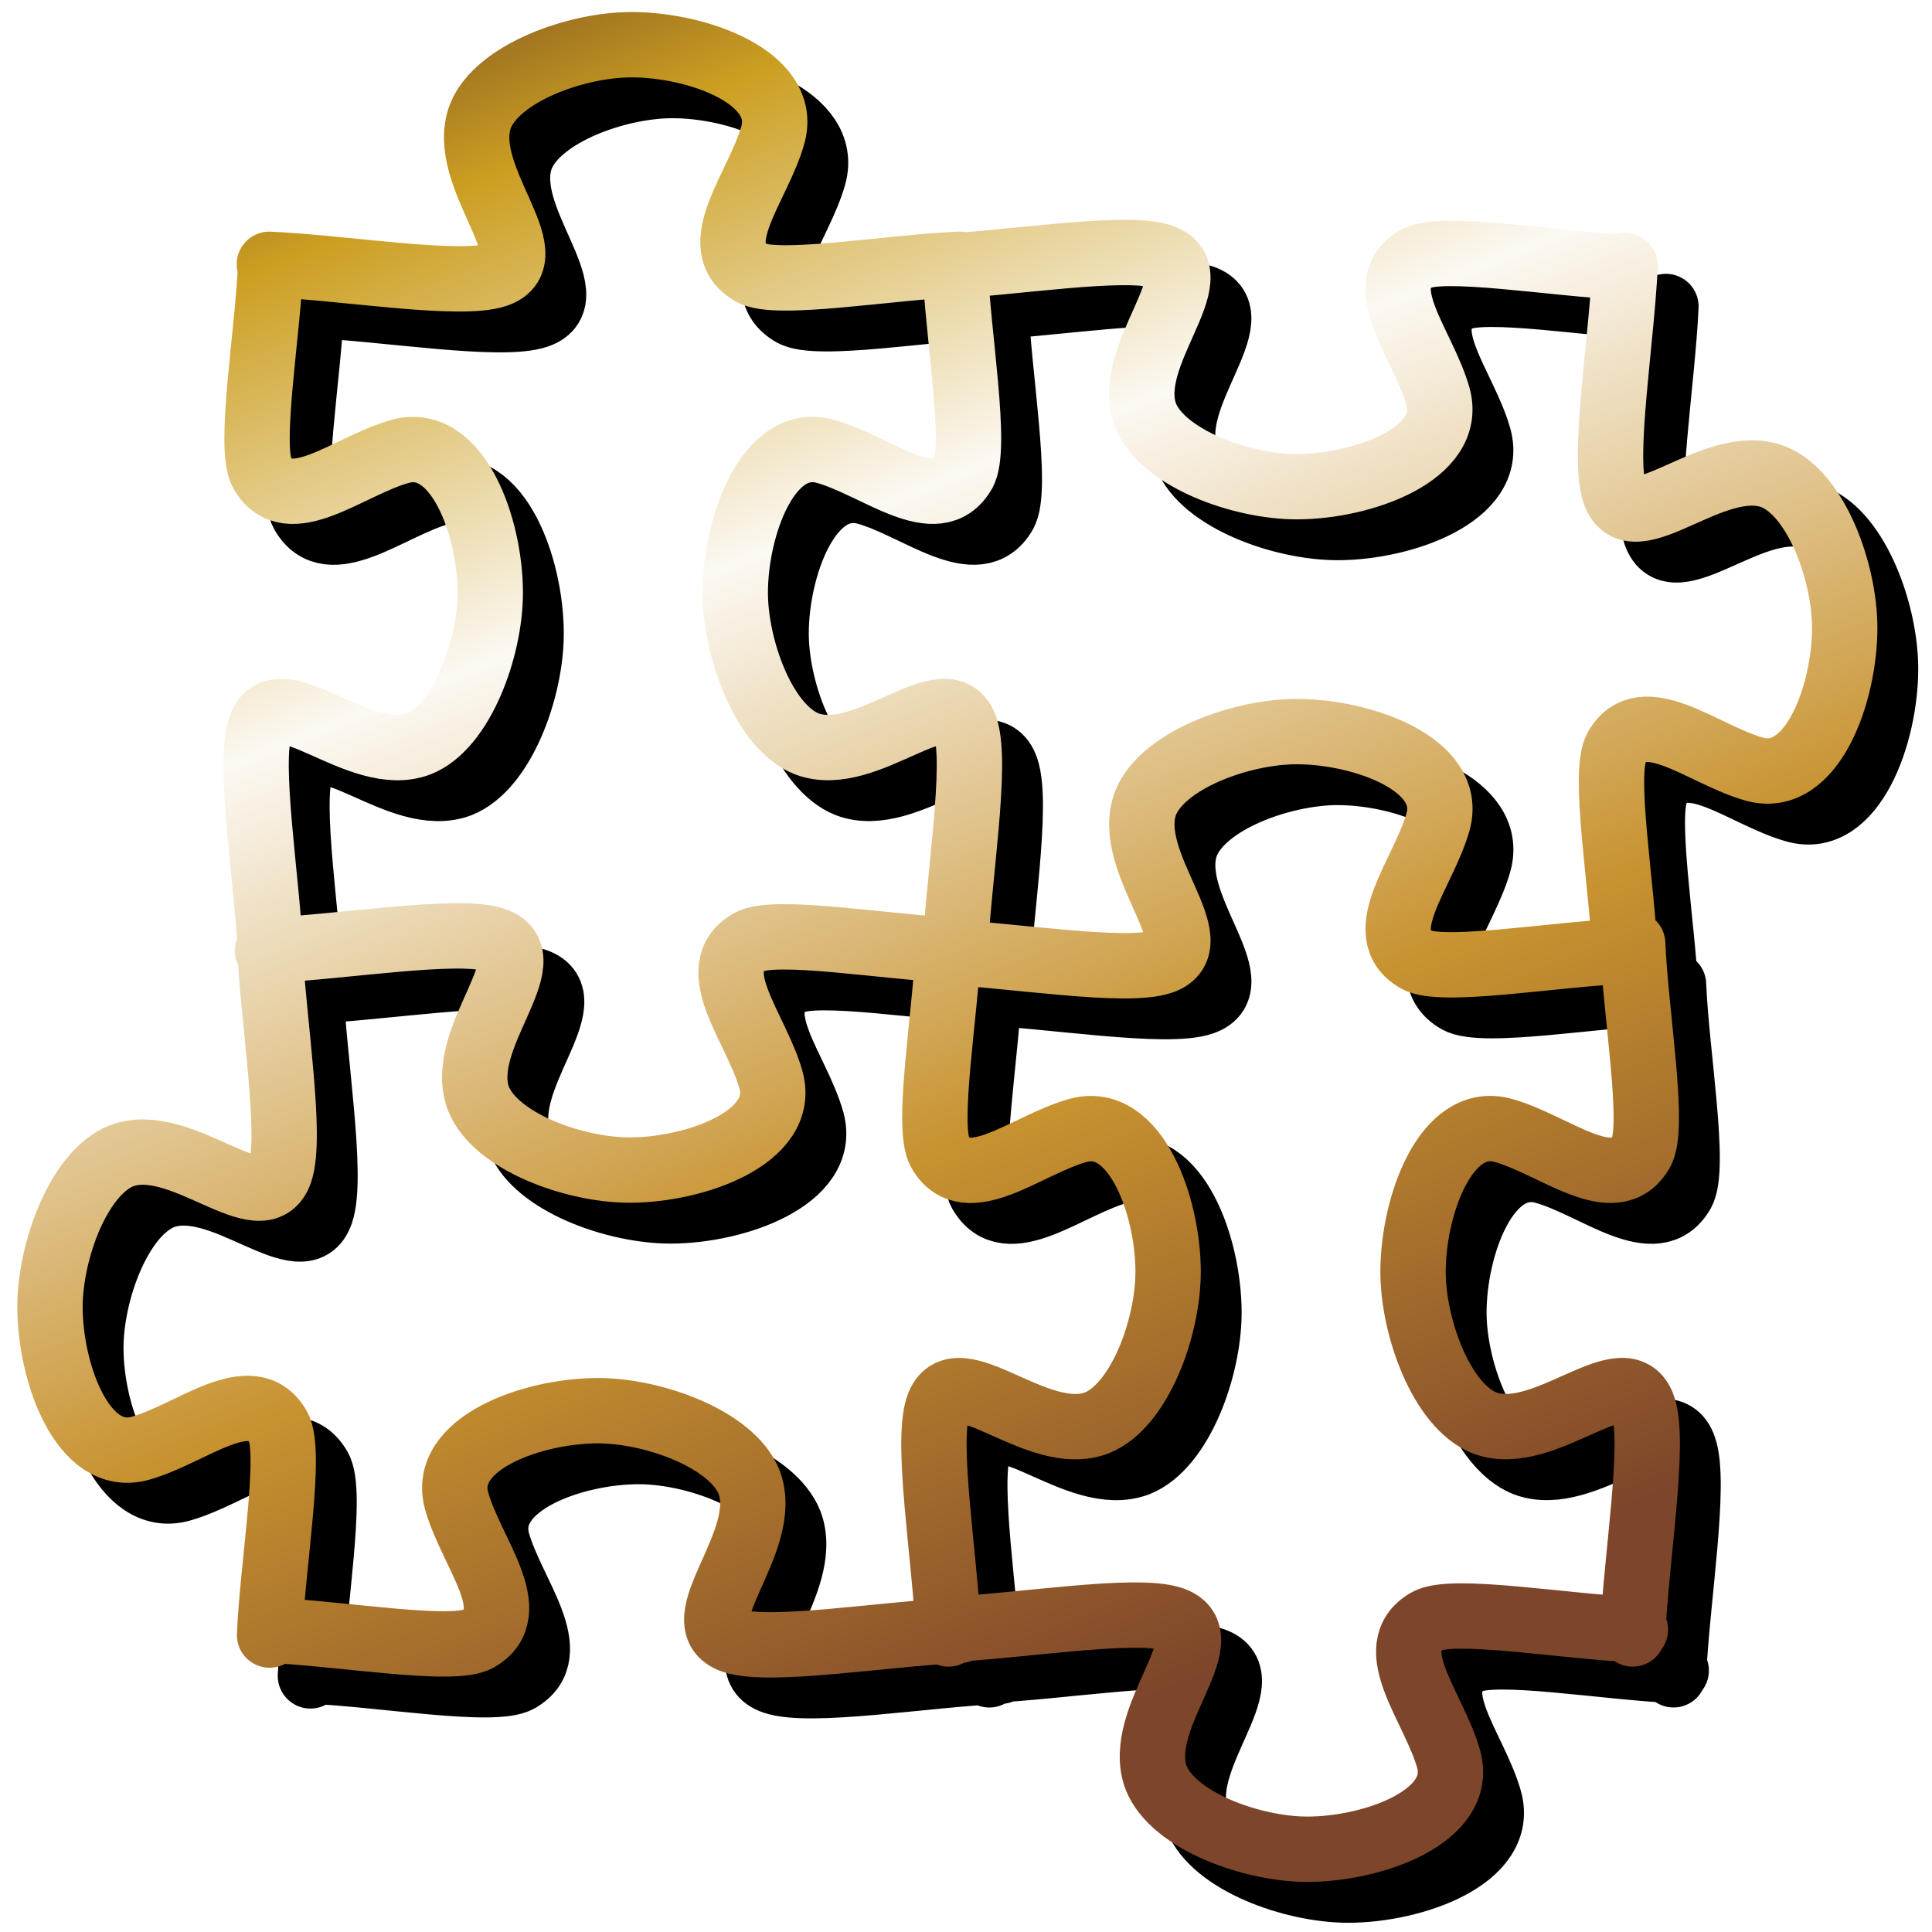
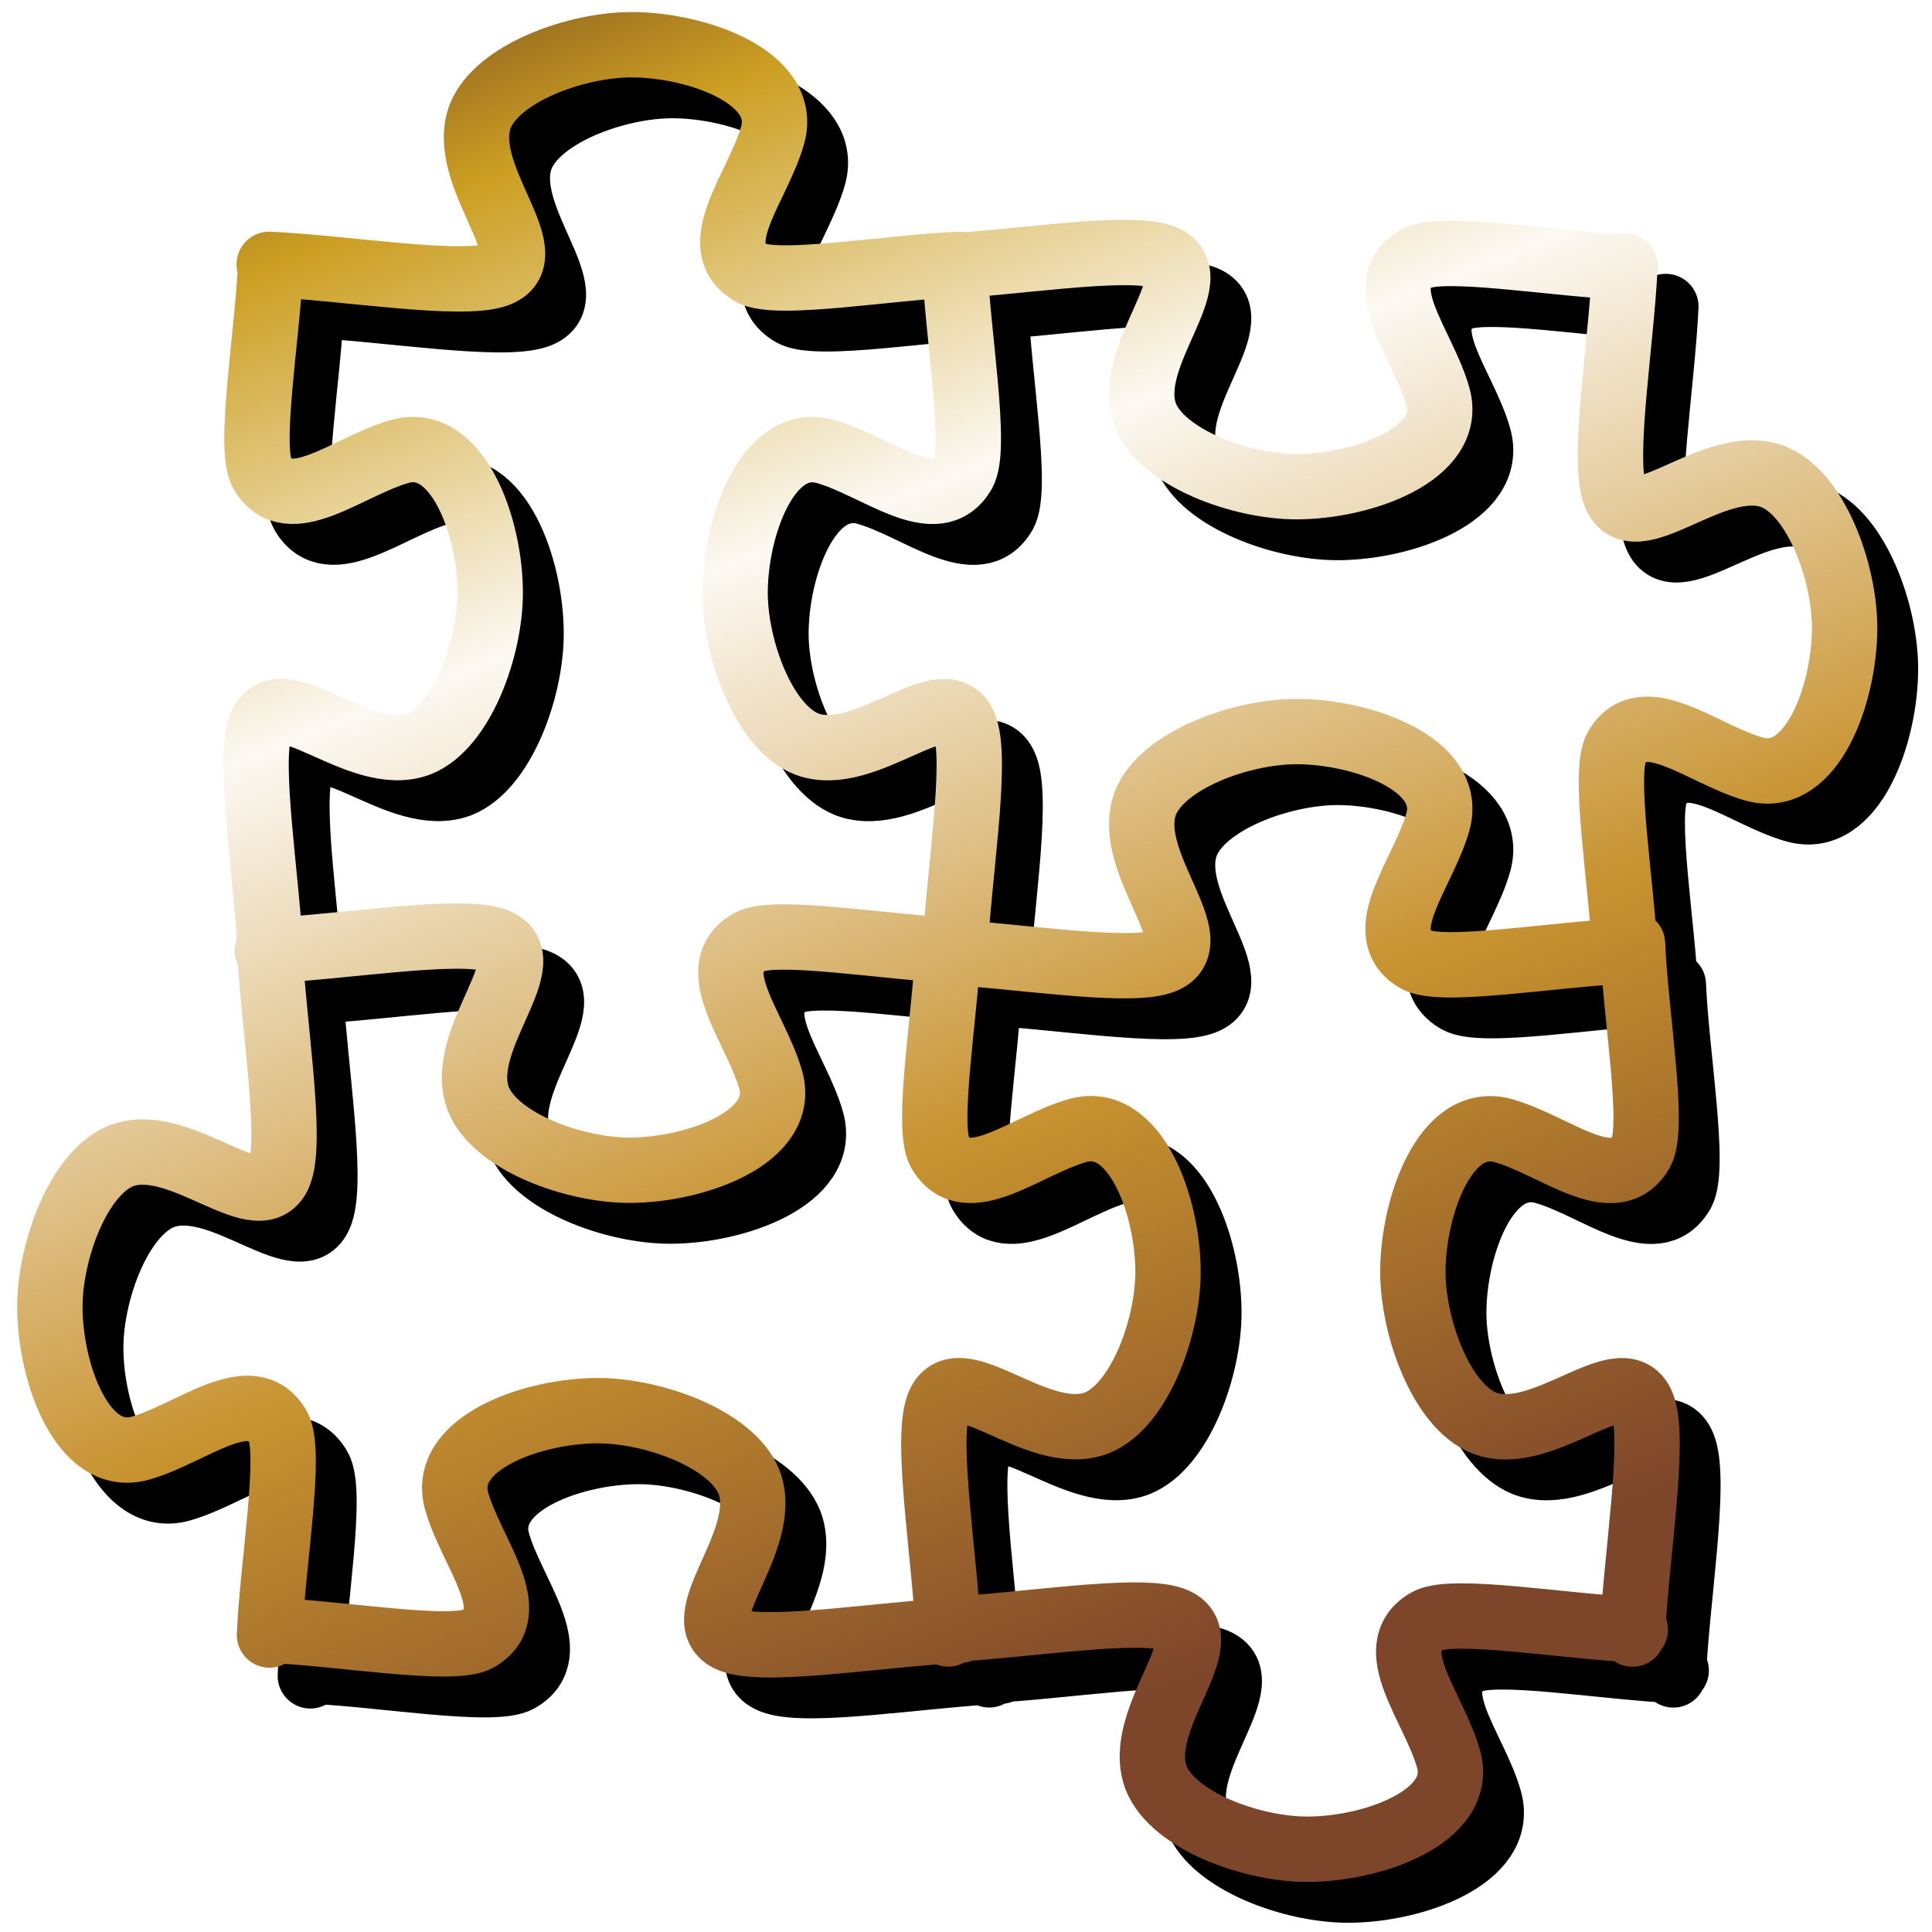
- <svg xmlns="http://www.w3.org/2000/svg" version="1.0" width="200px" height="200px" viewBox="14 11.5 47 47.3">
+ <svg xmlns="http://www.w3.org/2000/svg" viewBox="14 11.5 47 47.3" width="200px" version="1.0" height="200px">
  <defs>
-     <linearGradient id="grad" x1="0%" y1="0%" x2="40%" y2="100%">
-       <stop offset="0%" style="stop-color:#653920;" />
-       <stop offset="15%" style="stop-color:#CC9F22;" />
-       <stop offset="38%" style="stop-color:#FCF9F3;" />
-       <stop offset="70%" style="stop-color:#C7922F;" />
-       <stop offset="100%" style="stop-color:#7D452A;" />
+     <linearGradient id="grad" x2="40%" y2="100%">
+       <stop stop-color="#653920" offset="0" />
+       <stop stop-color="#CC9F22" offset=".15" />
+       <stop stop-color="#FCF9F3" offset=".38" />
+       <stop stop-color="#C7922F" offset=".7" />
+       <stop stop-color="#7D452A" offset="1" />
    </linearGradient>
  </defs>
-   <path transform="translate(1 1)" style="fill:none;stroke:#000;stroke-width:1.6;stroke-linecap:round;stroke-linejoin:round;stroke-dasharray:none" d="m 36.988,51.397 c 1.854,-0.085 4.679,-0.559 5.562,-0.256 1.266,0.434 -0.953,2.42 -0.394,3.887 0.419,1.047 2.337,1.746 3.701,1.746 1.606,0 3.849,-0.802 3.459,-2.207 -0.349,-1.257 -1.656,-2.727 -0.526,-3.379 0.603,-0.348 3.398,0.14 5.098,0.21 m -17.16,-33.36 c 1.854,-0.085 4.679,-0.559 5.562,-0.256 1.266,0.434 -0.953,2.42 -0.394,3.887 0.419,1.047 2.337,1.746 3.701,1.746 1.606,0 3.849,-0.802 3.459,-2.207 -0.349,-1.257 -1.656,-2.727 -0.526,-3.379 0.603,-0.348 3.398,0.14 5.098,0.209 m 0.008,-0.034 c -0.085,1.854 -0.559,4.679 -0.256,5.562 0.434,1.266 2.42,-0.953 3.887,-0.394 1.047,0.419 1.746,2.337 1.746,3.701 0,1.606 -0.802,3.849 -2.207,3.459 -1.257,-0.349 -2.727,-1.656 -3.379,-0.526 -0.348,0.603 0.14,3.398 0.209,5.098 m -16.907,-0.116 c 1.854,0.085 4.679,0.559 5.562,0.256 1.266,-0.434 -0.953,-2.42 -0.394,-3.887 0.419,-1.047 2.337,-1.746 3.701,-1.746 1.606,0 3.849,0.802 3.459,2.207 -0.349,1.257 -1.656,2.727 -0.526,3.379 0.603,0.348 3.398,-0.14 5.098,-0.21 m -33.178,-0.157 c 0.085,1.854 0.559,4.679 0.256,5.562 -0.434,1.266 -2.42,-0.953 -3.887,-0.394 -1.047,0.419 -1.746,2.337 -1.746,3.701 0,1.606 0.802,3.849 2.207,3.459 1.257,-0.349 2.727,-1.656 3.379,-0.526 0.348,0.603 -0.14,3.398 -0.21,5.098 m 16.907,-0.116 c -1.854,0.085 -4.679,0.559 -5.562,0.256 -1.266,-0.434 0.953,-2.42 0.394,-3.887 -0.419,-1.047 -2.337,-1.746 -3.701,-1.746 -1.606,0 -3.849,0.802 -3.459,2.207 0.349,1.257 1.656,2.727 0.526,3.379 -0.603,0.348 -3.398,-0.14 -5.098,-0.209 m 0.019,-16.535 c -0.085,-1.854 -0.559,-4.679 -0.256,-5.562 0.434,-1.266 2.42,0.953 3.887,0.394 1.047,-0.419 1.746,-2.337 1.746,-3.701 0,-1.606 -0.802,-3.849 -2.207,-3.459 -1.257,0.349 -2.727,1.656 -3.379,0.526 -0.348,-0.603 0.14,-3.398 0.21,-5.098 m 16.594,33.525 c -0.085,-1.854 -0.559,-4.679 -0.256,-5.562 0.434,-1.266 2.42,0.953 3.887,0.394 1.047,-0.419 1.746,-2.337 1.746,-3.701 0,-1.606 -0.802,-3.849 -2.207,-3.459 -1.257,0.349 -2.727,1.656 -3.379,0.526 -0.348,-0.603 0.14,-3.398 0.21,-5.098 m -16.628,-16.633 c 1.854,0.085 4.679,0.559 5.562,0.256 1.266,-0.434 -0.953,-2.42 -0.394,-3.887 0.419,-1.047 2.337,-1.746 3.701,-1.746 1.606,0 3.849,0.802 3.459,2.207 -0.349,1.257 -1.656,2.727 -0.526,3.379 0.603,0.348 3.398,-0.14 5.098,-0.209 m -0.116,16.907 c 0.085,-1.854 0.559,-4.679 0.256,-5.562 -0.434,-1.266 -2.42,0.953 -3.887,0.394 -1.047,-0.419 -1.746,-2.337 -1.746,-3.701 0,-1.606 0.802,-3.849 2.207,-3.459 1.257,0.349 2.727,1.656 3.379,0.526 0.348,-0.603 -0.14,-3.398 -0.209,-5.098 m 16.594,33.525 c 0.085,-1.854 0.559,-4.679 0.256,-5.562 -0.434,-1.266 -2.42,0.953 -3.887,0.394 -1.047,-0.419 -1.746,-2.337 -1.746,-3.701 0,-1.606 0.802,-3.849 2.207,-3.459 1.257,0.349 2.727,1.656 3.379,0.526 0.348,-0.603 -0.14,-3.398 -0.209,-5.098 m -33.425,0.166 c 1.854,-0.085 4.679,-0.559 5.562,-0.256 1.266,0.434 -0.953,2.42 -0.394,3.887 0.419,1.047 2.337,1.746 3.701,1.746 1.606,0 3.849,-0.802 3.459,-2.207 -0.349,-1.257 -1.656,-2.727 -0.526,-3.379 0.603,-0.348 3.398,0.14 5.098,0.209" />
-   <path style="fill:none;stroke:url(#grad);stroke-width:1.6;stroke-linecap:round;stroke-linejoin:round;stroke-dasharray:none" d="m 36.988,51.397 c 1.854,-0.085 4.679,-0.559 5.562,-0.256 1.266,0.434 -0.953,2.42 -0.394,3.887 0.419,1.047 2.337,1.746 3.701,1.746 1.606,0 3.849,-0.802 3.459,-2.207 -0.349,-1.257 -1.656,-2.727 -0.526,-3.379 0.603,-0.348 3.398,0.14 5.098,0.21 m -17.16,-33.36 c 1.854,-0.085 4.679,-0.559 5.562,-0.256 1.266,0.434 -0.953,2.42 -0.394,3.887 0.419,1.047 2.337,1.746 3.701,1.746 1.606,0 3.849,-0.802 3.459,-2.207 -0.349,-1.257 -1.656,-2.727 -0.526,-3.379 0.603,-0.348 3.398,0.14 5.098,0.209 m 0.008,-0.034 c -0.085,1.854 -0.559,4.679 -0.256,5.562 0.434,1.266 2.42,-0.953 3.887,-0.394 1.047,0.419 1.746,2.337 1.746,3.701 0,1.606 -0.802,3.849 -2.207,3.459 -1.257,-0.349 -2.727,-1.656 -3.379,-0.526 -0.348,0.603 0.14,3.398 0.209,5.098 m -16.907,-0.116 c 1.854,0.085 4.679,0.559 5.562,0.256 1.266,-0.434 -0.953,-2.42 -0.394,-3.887 0.419,-1.047 2.337,-1.746 3.701,-1.746 1.606,0 3.849,0.802 3.459,2.207 -0.349,1.257 -1.656,2.727 -0.526,3.379 0.603,0.348 3.398,-0.14 5.098,-0.21 m -33.178,-0.157 c 0.085,1.854 0.559,4.679 0.256,5.562 -0.434,1.266 -2.42,-0.953 -3.887,-0.394 -1.047,0.419 -1.746,2.337 -1.746,3.701 0,1.606 0.802,3.849 2.207,3.459 1.257,-0.349 2.727,-1.656 3.379,-0.526 0.348,0.603 -0.14,3.398 -0.21,5.098 m 16.907,-0.116 c -1.854,0.085 -4.679,0.559 -5.562,0.256 -1.266,-0.434 0.953,-2.42 0.394,-3.887 -0.419,-1.047 -2.337,-1.746 -3.701,-1.746 -1.606,0 -3.849,0.802 -3.459,2.207 0.349,1.257 1.656,2.727 0.526,3.379 -0.603,0.348 -3.398,-0.14 -5.098,-0.209 m 0.019,-16.535 c -0.085,-1.854 -0.559,-4.679 -0.256,-5.562 0.434,-1.266 2.42,0.953 3.887,0.394 1.047,-0.419 1.746,-2.337 1.746,-3.701 0,-1.606 -0.802,-3.849 -2.207,-3.459 -1.257,0.349 -2.727,1.656 -3.379,0.526 -0.348,-0.603 0.14,-3.398 0.21,-5.098 m 16.594,33.525 c -0.085,-1.854 -0.559,-4.679 -0.256,-5.562 0.434,-1.266 2.42,0.953 3.887,0.394 1.047,-0.419 1.746,-2.337 1.746,-3.701 0,-1.606 -0.802,-3.849 -2.207,-3.459 -1.257,0.349 -2.727,1.656 -3.379,0.526 -0.348,-0.603 0.14,-3.398 0.21,-5.098 m -16.628,-16.633 c 1.854,0.085 4.679,0.559 5.562,0.256 1.266,-0.434 -0.953,-2.42 -0.394,-3.887 0.419,-1.047 2.337,-1.746 3.701,-1.746 1.606,0 3.849,0.802 3.459,2.207 -0.349,1.257 -1.656,2.727 -0.526,3.379 0.603,0.348 3.398,-0.14 5.098,-0.209 m -0.116,16.907 c 0.085,-1.854 0.559,-4.679 0.256,-5.562 -0.434,-1.266 -2.42,0.953 -3.887,0.394 -1.047,-0.419 -1.746,-2.337 -1.746,-3.701 0,-1.606 0.802,-3.849 2.207,-3.459 1.257,0.349 2.727,1.656 3.379,0.526 0.348,-0.603 -0.14,-3.398 -0.209,-5.098 m 16.594,33.525 c 0.085,-1.854 0.559,-4.679 0.256,-5.562 -0.434,-1.266 -2.42,0.953 -3.887,0.394 -1.047,-0.419 -1.746,-2.337 -1.746,-3.701 0,-1.606 0.802,-3.849 2.207,-3.459 1.257,0.349 2.727,1.656 3.379,0.526 0.348,-0.603 -0.14,-3.398 -0.209,-5.098 m -33.425,0.166 c 1.854,-0.085 4.679,-0.559 5.562,-0.256 1.266,0.434 -0.953,2.42 -0.394,3.887 0.419,1.047 2.337,1.746 3.701,1.746 1.606,0 3.849,-0.802 3.459,-2.207 -0.349,-1.257 -1.656,-2.727 -0.526,-3.379 0.603,-0.348 3.398,0.14 5.098,0.209" />
+   <path stroke-linejoin="round" d="m36.988 51.397c1.854-0.085 4.679-0.559 5.561-0.256 1.266 0.434-0.953 2.421-0.394 3.887 0.419 1.048 2.337 1.746 3.701 1.746 1.606 0 3.849-0.802 3.459-2.207-0.349-1.257-1.656-2.727-0.526-3.379 0.603-0.348 3.398 0.14 5.098 0.21m-17.16-33.36c1.854-0.085 4.679-0.559 5.561-0.256 1.266 0.434-0.953 2.42-0.394 3.887 0.419 1.047 2.337 1.746 3.701 1.746 1.606 0 3.849-0.802 3.459-2.207-0.349-1.257-1.656-2.727-0.526-3.379 0.603-0.348 3.398 0.14 5.098 0.209m0.008-0.034c-0.085 1.854-0.559 4.679-0.256 5.561 0.434 1.266 2.421-0.953 3.887-0.394 1.047 0.419 1.746 2.337 1.746 3.701 0 1.606-0.802 3.849-2.207 3.459-1.257-0.349-2.727-1.656-3.379-0.526-0.348 0.603 0.14 3.398 0.209 5.098m-16.907-0.116c1.854 0.085 4.679 0.559 5.561 0.256 1.266-0.434-0.953-2.42-0.394-3.887 0.419-1.047 2.337-1.746 3.701-1.746 1.606 0 3.849 0.802 3.459 2.207-0.349 1.257-1.656 2.727-0.526 3.38 0.603 0.348 3.398-0.14 5.098-0.21m-33.178-0.157c0.085 1.854 0.559 4.679 0.256 5.561-0.434 1.266-2.421-0.953-3.887-0.394-1.048 0.419-1.746 2.337-1.746 3.701 0 1.606 0.802 3.849 2.207 3.459 1.257-0.349 2.727-1.656 3.38-0.526 0.348 0.603-0.14 3.398-0.21 5.098m16.907-0.116c-1.854 0.085-4.679 0.559-5.561 0.256-1.266-0.434 0.953-2.42 0.394-3.887-0.419-1.047-2.337-1.746-3.701-1.746-1.606 0-3.849 0.802-3.459 2.207 0.349 1.257 1.656 2.727 0.526 3.379-0.603 0.348-3.398-0.14-5.098-0.209m0.019-16.535c-0.085-1.854-0.559-4.679-0.256-5.561 0.434-1.266 2.42 0.953 3.887 0.394 1.048-0.419 1.746-2.337 1.746-3.701 0-1.606-0.802-3.849-2.207-3.459-1.257 0.349-2.727 1.656-3.38 0.526-0.348-0.603 0.14-3.398 0.21-5.098m16.594 33.525c-0.085-1.854-0.559-4.679-0.256-5.561 0.434-1.266 2.42 0.953 3.887 0.394 1.047-0.419 1.746-2.337 1.746-3.701 0-1.606-0.802-3.849-2.207-3.459-1.257 0.349-2.727 1.656-3.38 0.526-0.348-0.603 0.14-3.398 0.21-5.098m-16.628-16.633c1.854 0.085 4.679 0.559 5.561 0.256 1.266-0.434-0.953-2.421-0.394-3.887 0.419-1.047 2.337-1.746 3.701-1.746 1.606 0 3.849 0.802 3.459 2.207-0.349 1.257-1.656 2.727-0.526 3.38 0.603 0.348 3.398-0.14 5.098-0.209m-0.116 16.907c0.085-1.854 0.559-4.679 0.256-5.561-0.434-1.266-2.42 0.953-3.887 0.394-1.047-0.419-1.746-2.337-1.746-3.701 0-1.606 0.802-3.849 2.207-3.459 1.257 0.349 2.727 1.656 3.379 0.526 0.348-0.603-0.14-3.398-0.209-5.098m16.594 33.525c0.085-1.854 0.559-4.679 0.256-5.561-0.434-1.266-2.42 0.953-3.887 0.394-1.047-0.419-1.746-2.337-1.746-3.701 0-1.606 0.802-3.849 2.207-3.459 1.257 0.349 2.727 1.656 3.379 0.526 0.348-0.603-0.14-3.398-0.209-5.098m-33.425 0.166c1.854-0.085 4.679-0.559 5.561-0.256 1.266 0.434-0.953 2.421-0.394 3.887 0.419 1.047 2.337 1.746 3.701 1.746 1.606 0 3.849-0.802 3.459-2.207-0.349-1.257-1.656-2.727-0.526-3.379 0.603-0.348 3.398 0.14 5.098 0.209" transform="translate(1 1)" stroke="#000" stroke-linecap="round" stroke-width="1.6" fill="none" />
+   <path stroke-linejoin="round" d="m36.988 51.397c1.854-0.085 4.679-0.559 5.561-0.256 1.266 0.434-0.953 2.421-0.394 3.887 0.419 1.048 2.337 1.746 3.701 1.746 1.606 0 3.849-0.802 3.459-2.207-0.349-1.257-1.656-2.727-0.526-3.379 0.603-0.348 3.398 0.14 5.098 0.21m-17.16-33.36c1.854-0.085 4.679-0.559 5.561-0.256 1.266 0.434-0.953 2.42-0.394 3.887 0.419 1.047 2.337 1.746 3.701 1.746 1.606 0 3.849-0.802 3.459-2.207-0.349-1.257-1.656-2.727-0.526-3.379 0.603-0.348 3.398 0.14 5.098 0.209m0.008-0.034c-0.085 1.854-0.559 4.679-0.256 5.561 0.434 1.266 2.421-0.953 3.887-0.394 1.047 0.419 1.746 2.337 1.746 3.701 0 1.606-0.802 3.849-2.207 3.459-1.257-0.349-2.727-1.656-3.379-0.526-0.348 0.603 0.14 3.398 0.209 5.098m-16.907-0.116c1.854 0.085 4.679 0.559 5.561 0.256 1.266-0.434-0.953-2.42-0.394-3.887 0.419-1.047 2.337-1.746 3.701-1.746 1.606 0 3.849 0.802 3.459 2.207-0.349 1.257-1.656 2.727-0.526 3.38 0.603 0.348 3.398-0.14 5.098-0.21m-33.178-0.157c0.085 1.854 0.559 4.679 0.256 5.561-0.434 1.266-2.421-0.953-3.887-0.394-1.048 0.419-1.746 2.337-1.746 3.701 0 1.606 0.802 3.849 2.207 3.459 1.257-0.349 2.727-1.656 3.38-0.526 0.348 0.603-0.14 3.398-0.21 5.098m16.907-0.116c-1.854 0.085-4.679 0.559-5.561 0.256-1.266-0.434 0.953-2.42 0.394-3.887-0.419-1.047-2.337-1.746-3.701-1.746-1.606 0-3.849 0.802-3.459 2.207 0.349 1.257 1.656 2.727 0.526 3.379-0.603 0.348-3.398-0.14-5.098-0.209m0.019-16.535c-0.085-1.854-0.559-4.679-0.256-5.561 0.434-1.266 2.42 0.953 3.887 0.394 1.048-0.419 1.746-2.337 1.746-3.701 0-1.606-0.802-3.849-2.207-3.459-1.257 0.349-2.727 1.656-3.38 0.526-0.348-0.603 0.14-3.398 0.21-5.098m16.594 33.525c-0.085-1.854-0.559-4.679-0.256-5.561 0.434-1.266 2.42 0.953 3.887 0.394 1.047-0.419 1.746-2.337 1.746-3.701 0-1.606-0.802-3.849-2.207-3.459-1.257 0.349-2.727 1.656-3.38 0.526-0.348-0.603 0.14-3.398 0.21-5.098m-16.628-16.633c1.854 0.085 4.679 0.559 5.561 0.256 1.266-0.434-0.953-2.421-0.394-3.887 0.419-1.047 2.337-1.746 3.701-1.746 1.606 0 3.849 0.802 3.459 2.207-0.349 1.257-1.656 2.727-0.526 3.38 0.603 0.348 3.398-0.14 5.098-0.209m-0.116 16.907c0.085-1.854 0.559-4.679 0.256-5.561-0.434-1.266-2.42 0.953-3.887 0.394-1.047-0.419-1.746-2.337-1.746-3.701 0-1.606 0.802-3.849 2.207-3.459 1.257 0.349 2.727 1.656 3.379 0.526 0.348-0.603-0.14-3.398-0.209-5.098m16.594 33.525c0.085-1.854 0.559-4.679 0.256-5.561-0.434-1.266-2.42 0.953-3.887 0.394-1.047-0.419-1.746-2.337-1.746-3.701 0-1.606 0.802-3.849 2.207-3.459 1.257 0.349 2.727 1.656 3.379 0.526 0.348-0.603-0.14-3.398-0.209-5.098m-33.425 0.166c1.854-0.085 4.679-0.559 5.561-0.256 1.266 0.434-0.953 2.421-0.394 3.887 0.419 1.047 2.337 1.746 3.701 1.746 1.606 0 3.849-0.802 3.459-2.207-0.349-1.257-1.656-2.727-0.526-3.379 0.603-0.348 3.398 0.14 5.098 0.209" stroke="url(#grad)" stroke-linecap="round" stroke-width="1.6" fill="none" />
</svg>
